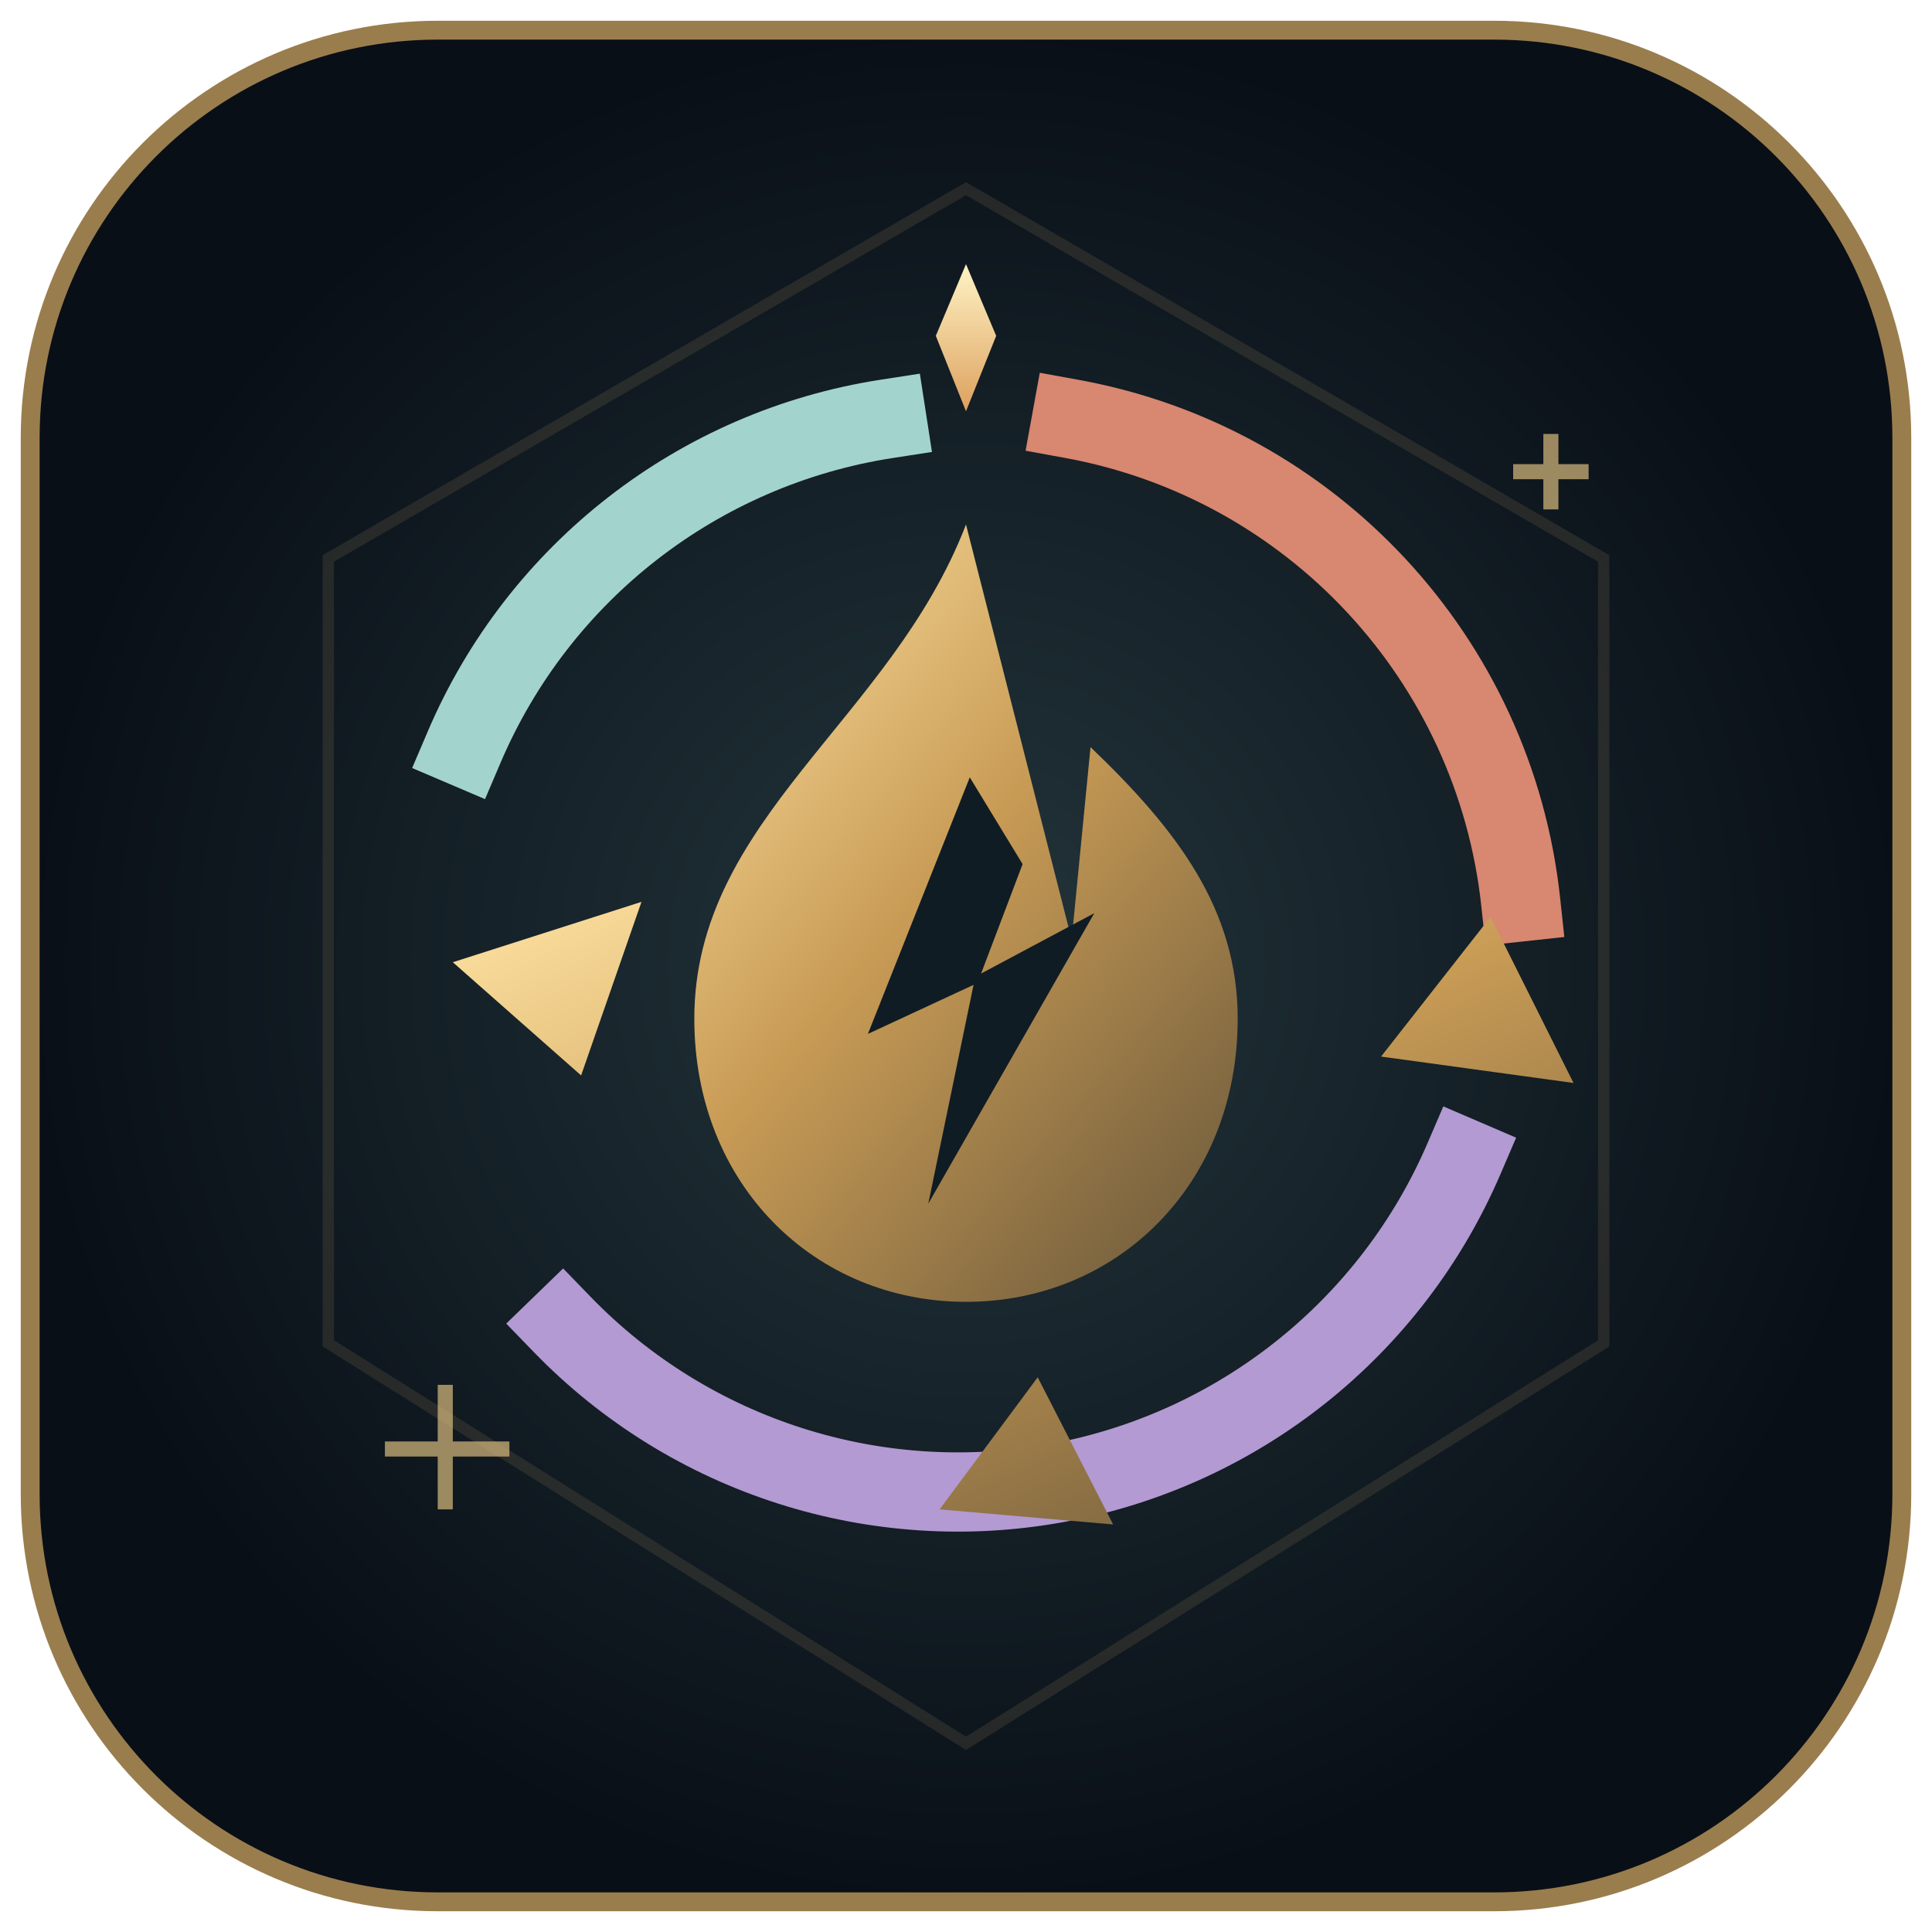
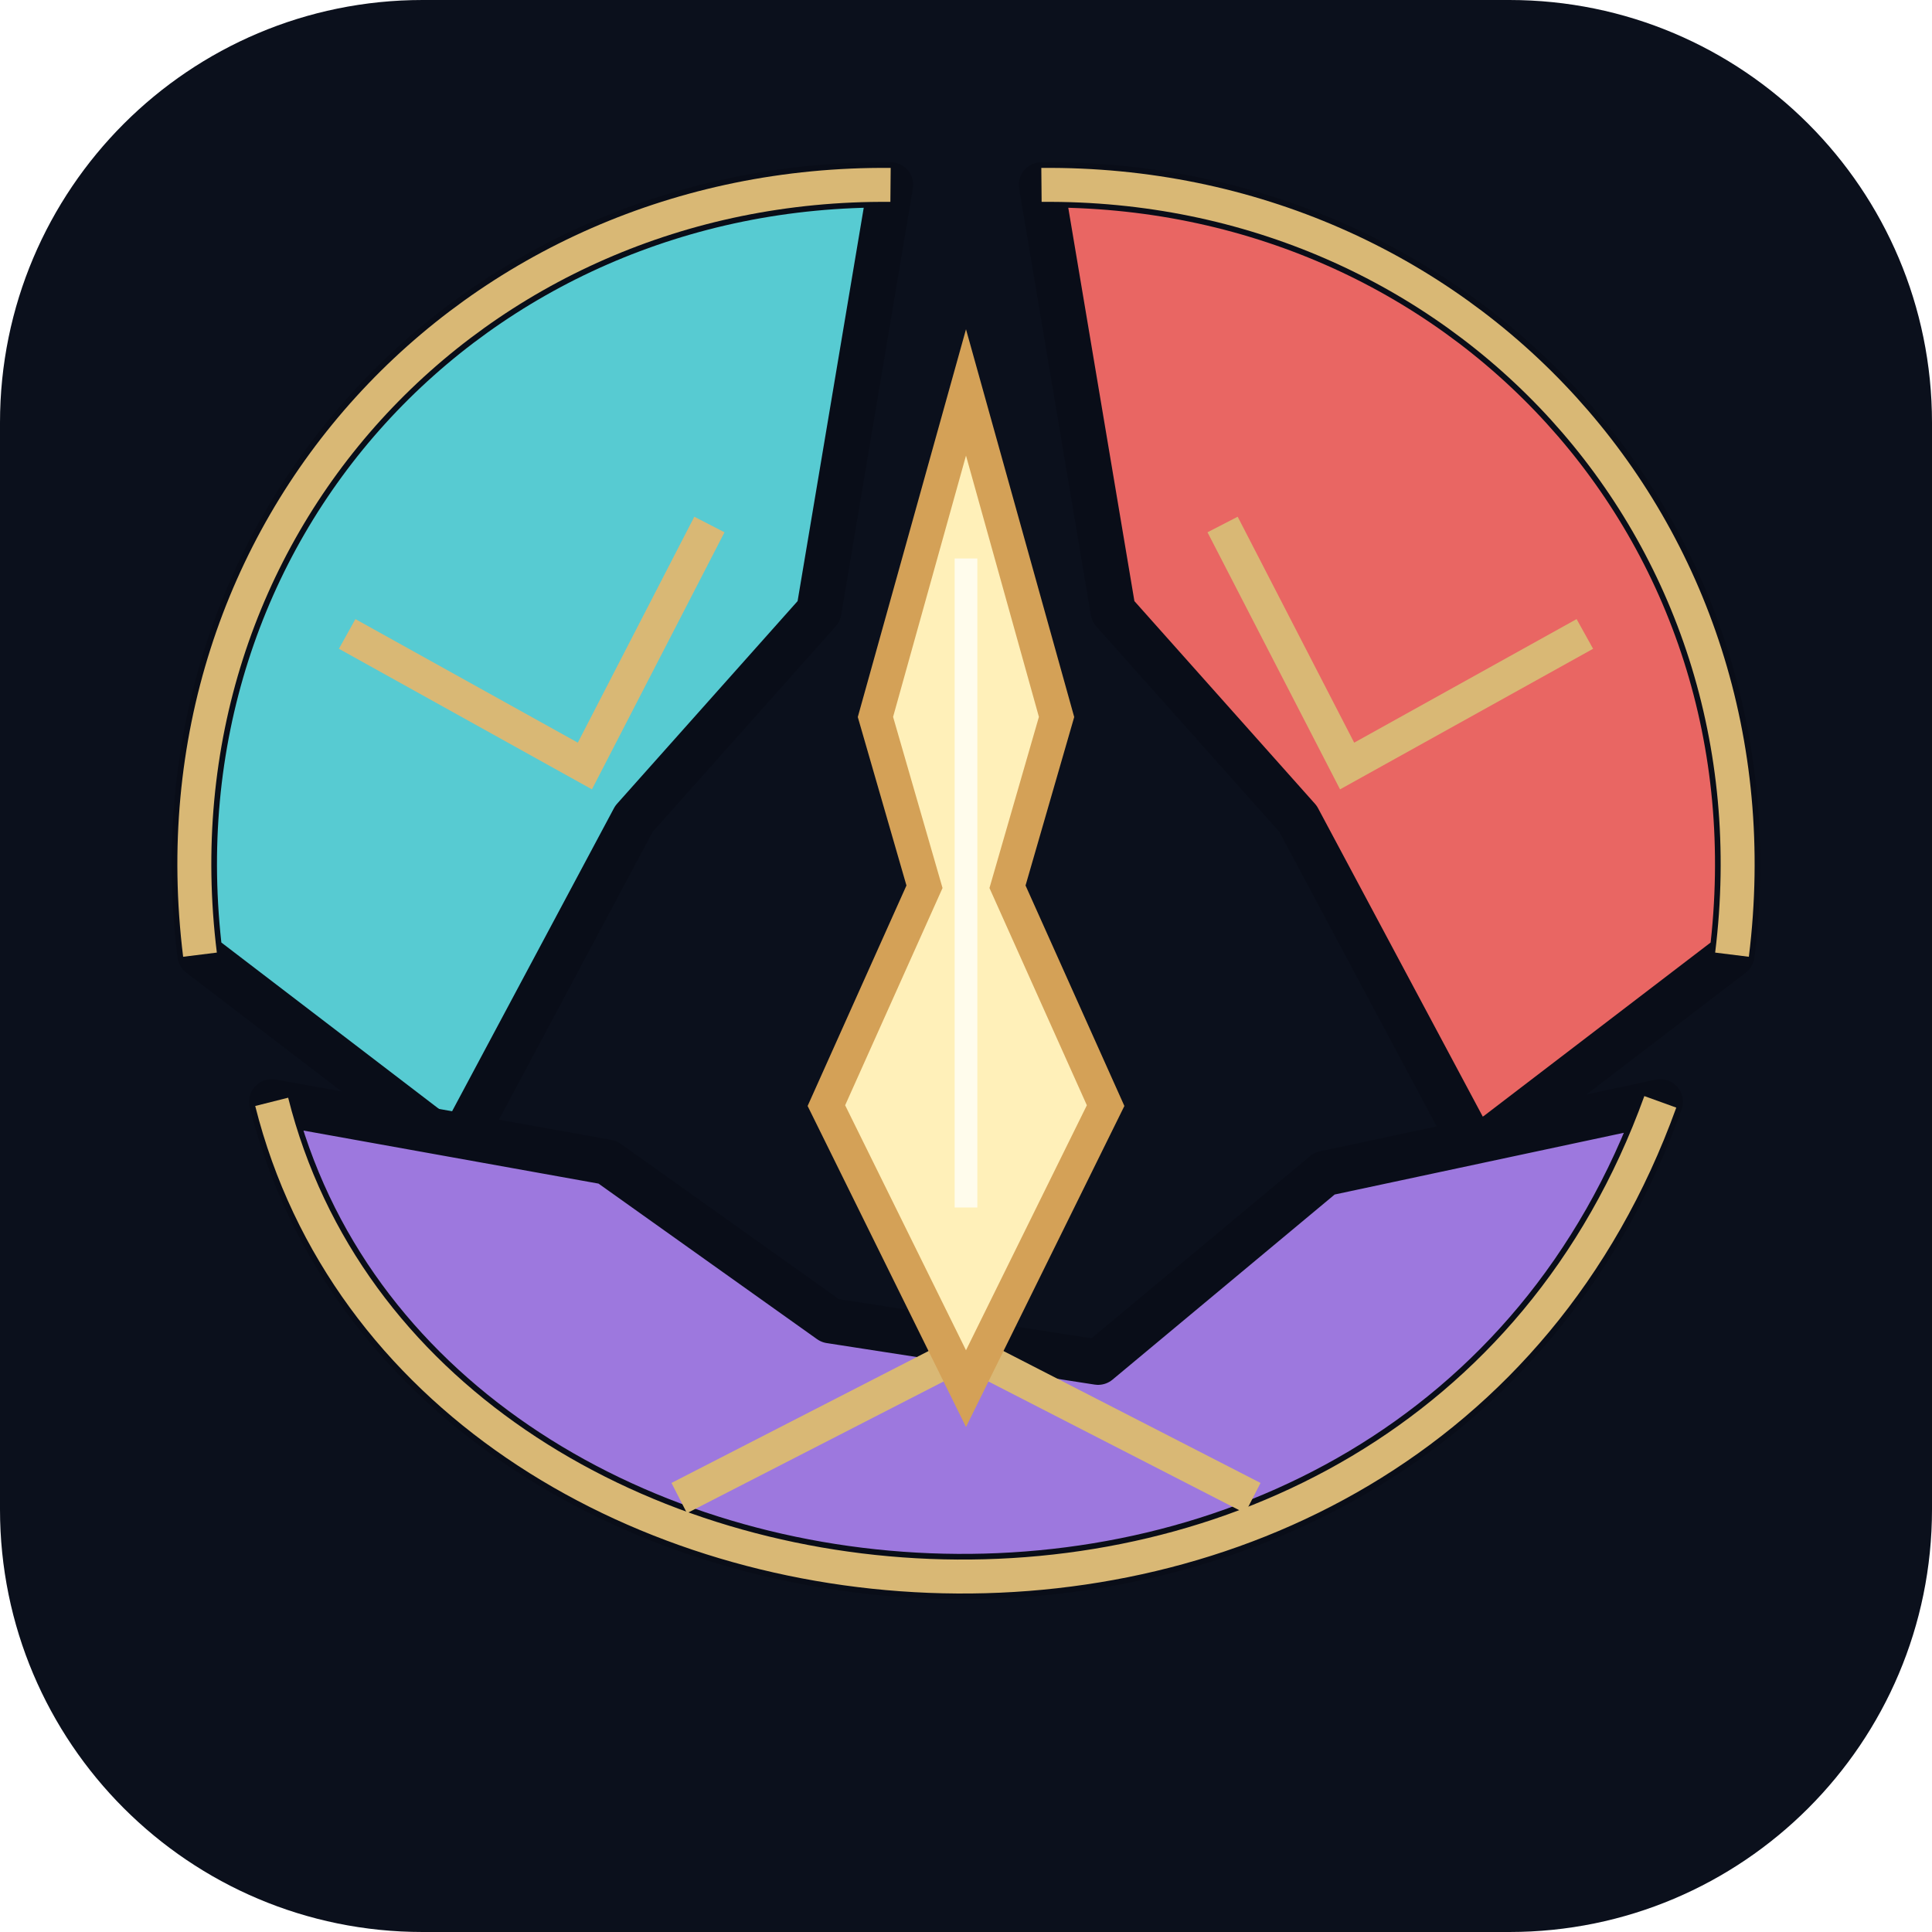
<svg xmlns="http://www.w3.org/2000/svg" viewBox="0 0 512 512">
-   <defs>
-     <linearGradient id="metal" x2=".8" y2="1">
-       <stop stop-color="#ffe3a3" />
-       <stop offset=".5" stop-color="#c89b55" />
-       <stop offset="1" stop-color="#75603e" />
-     </linearGradient>
-     <radialGradient id="night">
-       <stop stop-color="#23353b" />
-       <stop offset="1" stop-color="#090f17" />
-     </radialGradient>
-     <linearGradient id="soul" x2="0" y2="1">
-       <stop stop-color="#fff3c5" />
-       <stop offset="1" stop-color="#dca15e" />
-     </linearGradient>
-   </defs>
-   <rect x="8" y="8" width="496" height="496" rx="108" fill="url(#night)" stroke="#9a7d4d" stroke-width="5" />
-   <path d="M256 50 425 148v208L256 462 87 356V148Z" fill="none" stroke="#b3976326" stroke-width="3" />
-   <g fill="none" stroke-linecap="square">
-     <path d="M123 198A146 146 0 0 1 235 111" stroke="#a3d3cd" stroke-width="21" />
-     <path d="M284 111a146 146 0 0 1 119 128" stroke="#d88770" stroke-width="21" />
-     <path d="M388 307a146 146 0 0 1-239 44" stroke="#b39ad2" stroke-width="21" />
+   <rect width="512" height="512" rx="112" fill="#0b101c" />
+   <g stroke="#090d18" stroke-width="12" stroke-linejoin="round">
+     <path d="M236 49C125 48 39 140 53 253L121 305 168 217 217 162Z" fill="#57cbd2" />
+     <path d="M276 49C387 48 473 140 459 253L391 305 344 217 295 162Z" fill="#e96663" />
+     <path d="M72 292C111 447 375 472 440 292L351 311 291 361 220 350 161 308Z" fill="#9d78de" />
  </g>
-   <path d="m120 255 50-16-16 46-34-30Zm297 32-51-7 29-37 22 44ZM249 400l26-35 20 39-46-4Z" fill="url(#metal)" />
-   <path d="M256 139c-20 52-72 78-72 131 0 44 32 75 72 75s72-31 72-75c0-29-16-50-39-72l-5 51-28-110Z" fill="url(#metal)" />
-   <path d="m257 206-27 68 28-13-12 58 44-77-30 16 11-29Z" fill="#101c24" />
-   <path d="m256 70 8 19-8 20-8-20Z" fill="url(#soul)" />
-   <path d="M102 384h33m-17-17v33m283-275h20m-10-10v20" fill="none" stroke="#d8ba7d" stroke-width="4" opacity=".7" />
+   <g fill="none" stroke="#d9b875" stroke-width="9">
+     <path d="M236 49C125 48 39 140 53 253M276 49C387 48 473 140 459 253M72 292C111 447 375 472 440 292" />
+     <path d="M92 168 155 203 188 139M420 168 357 203 324 139M180 397 256 358 332 397" />
+   </g>
+   <path d="m256 104-24 86 13 45-26 58 37 75 37-75-26-58 13-45Z" fill="#fff0b9" stroke="#d4a157" stroke-width="9" />
+   <path d="M256 148V320" stroke="#fffcec" stroke-width="6" />
</svg>
